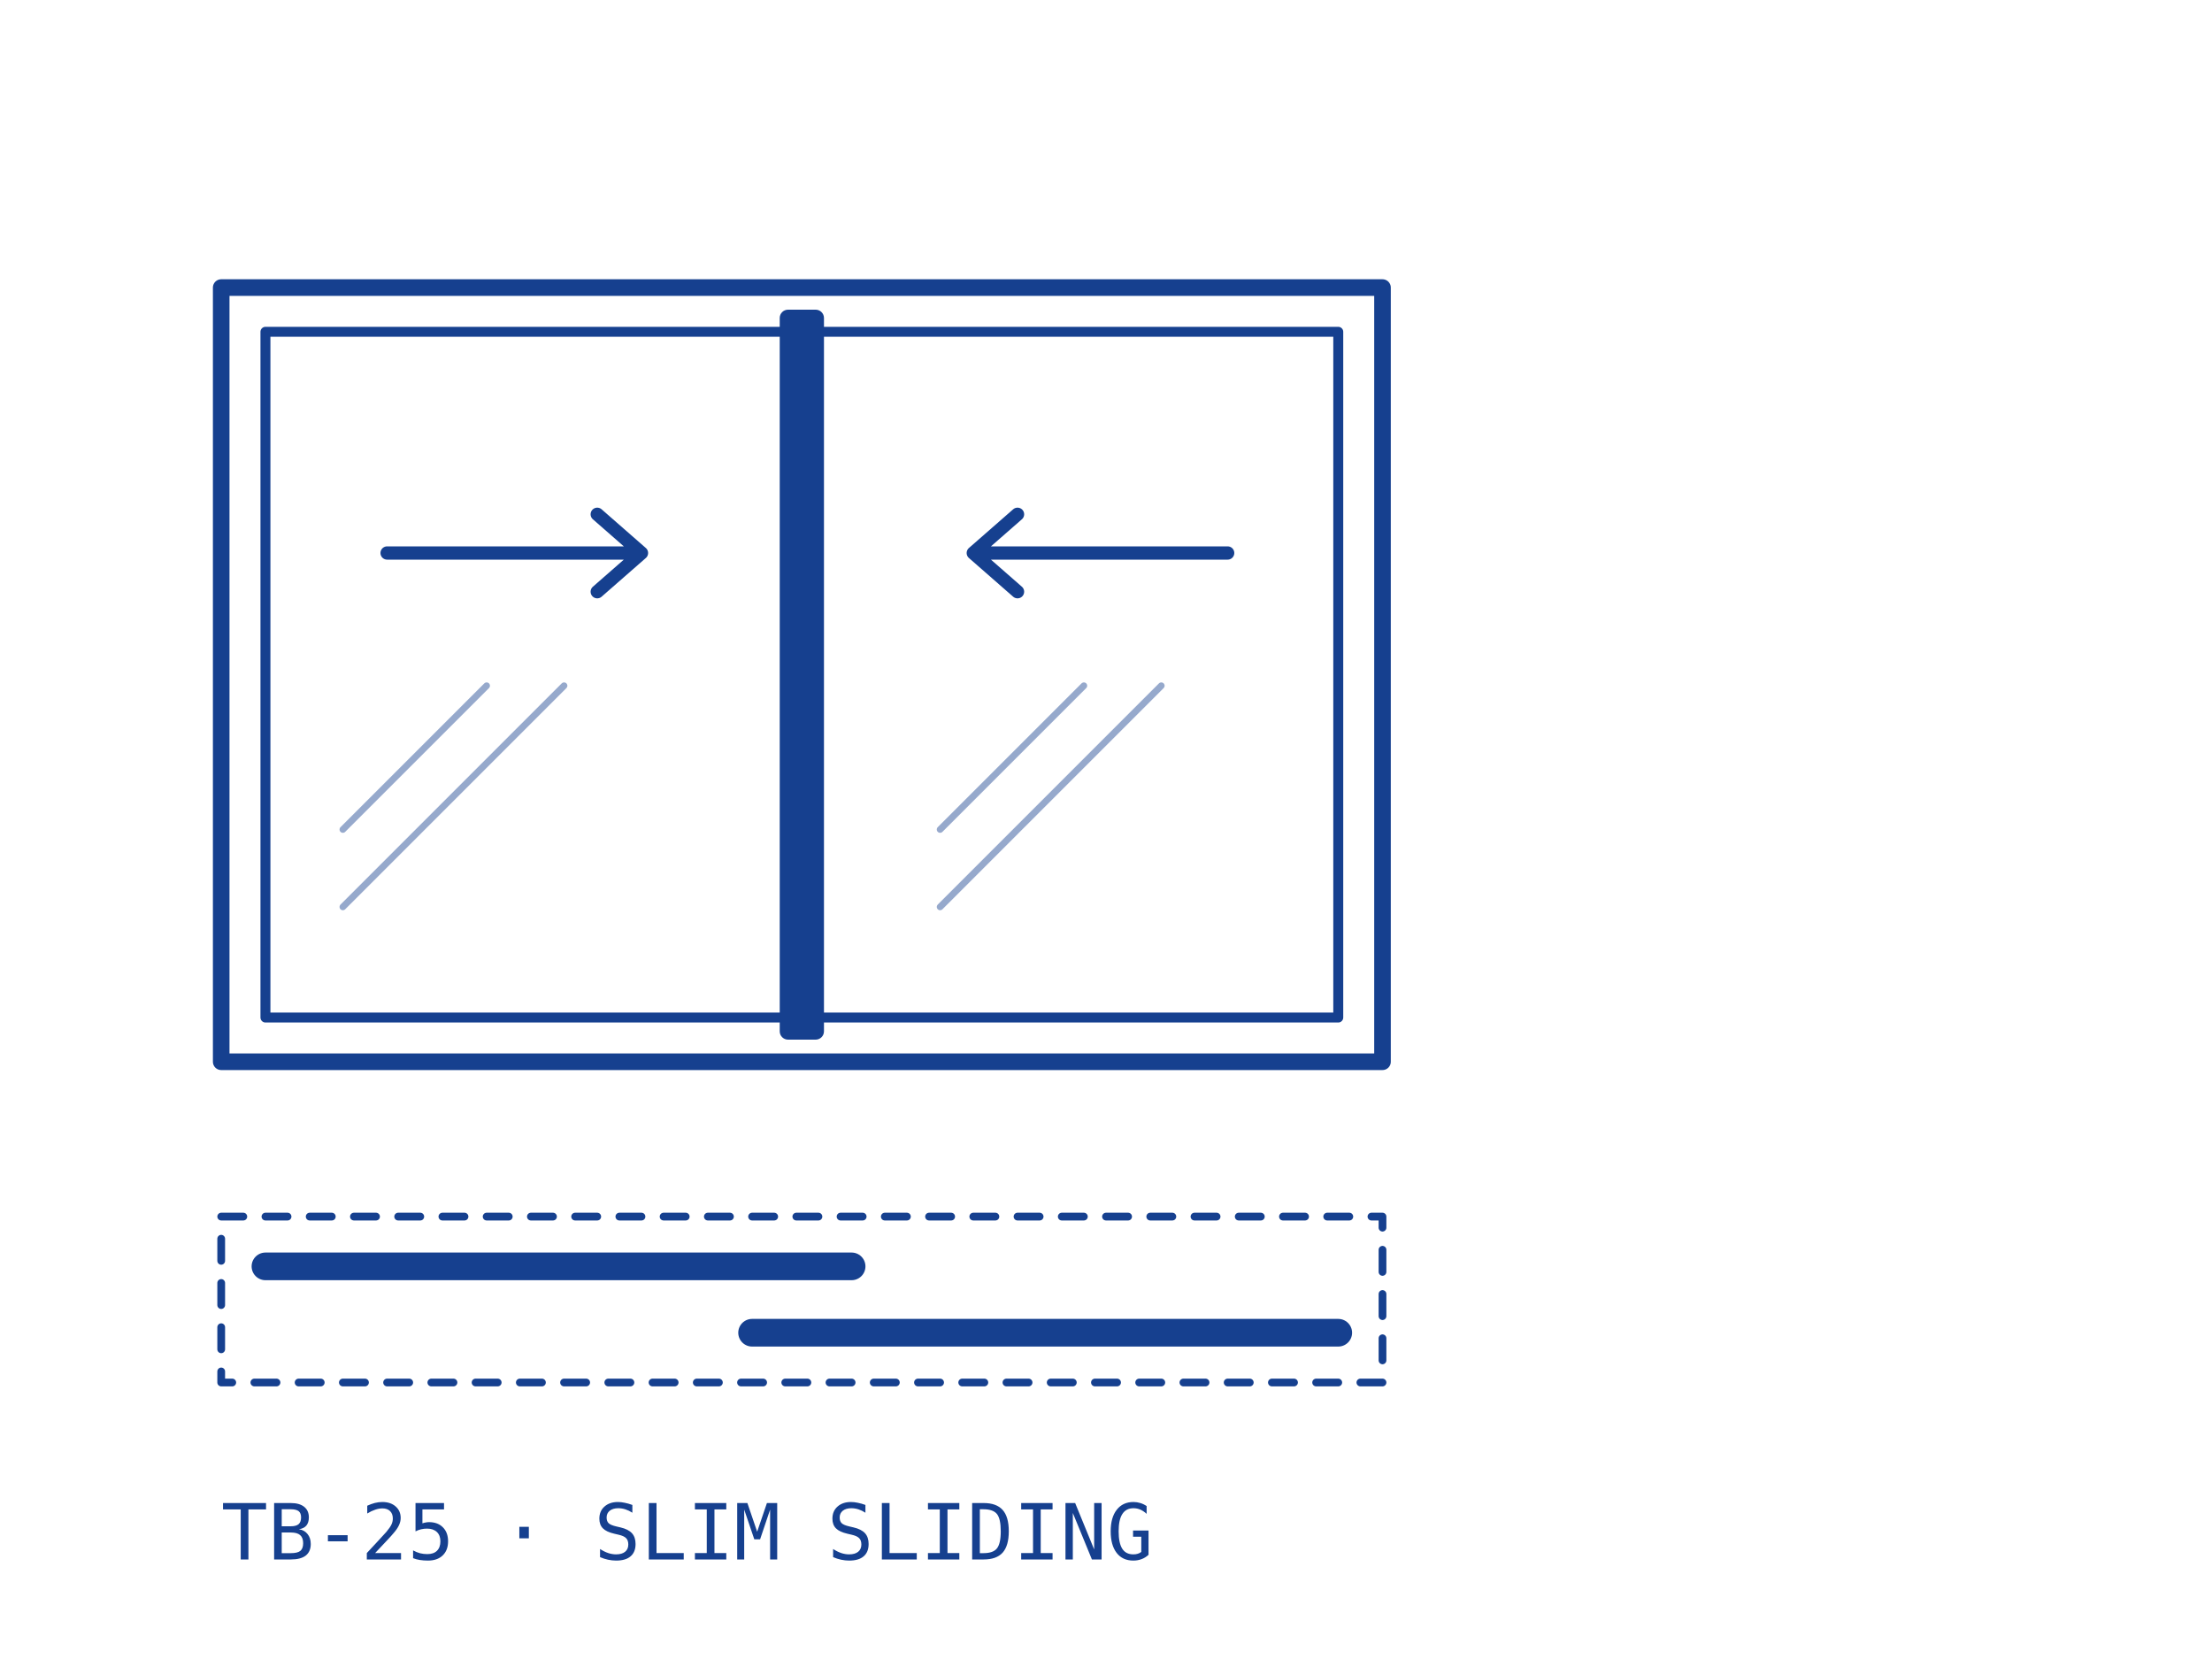
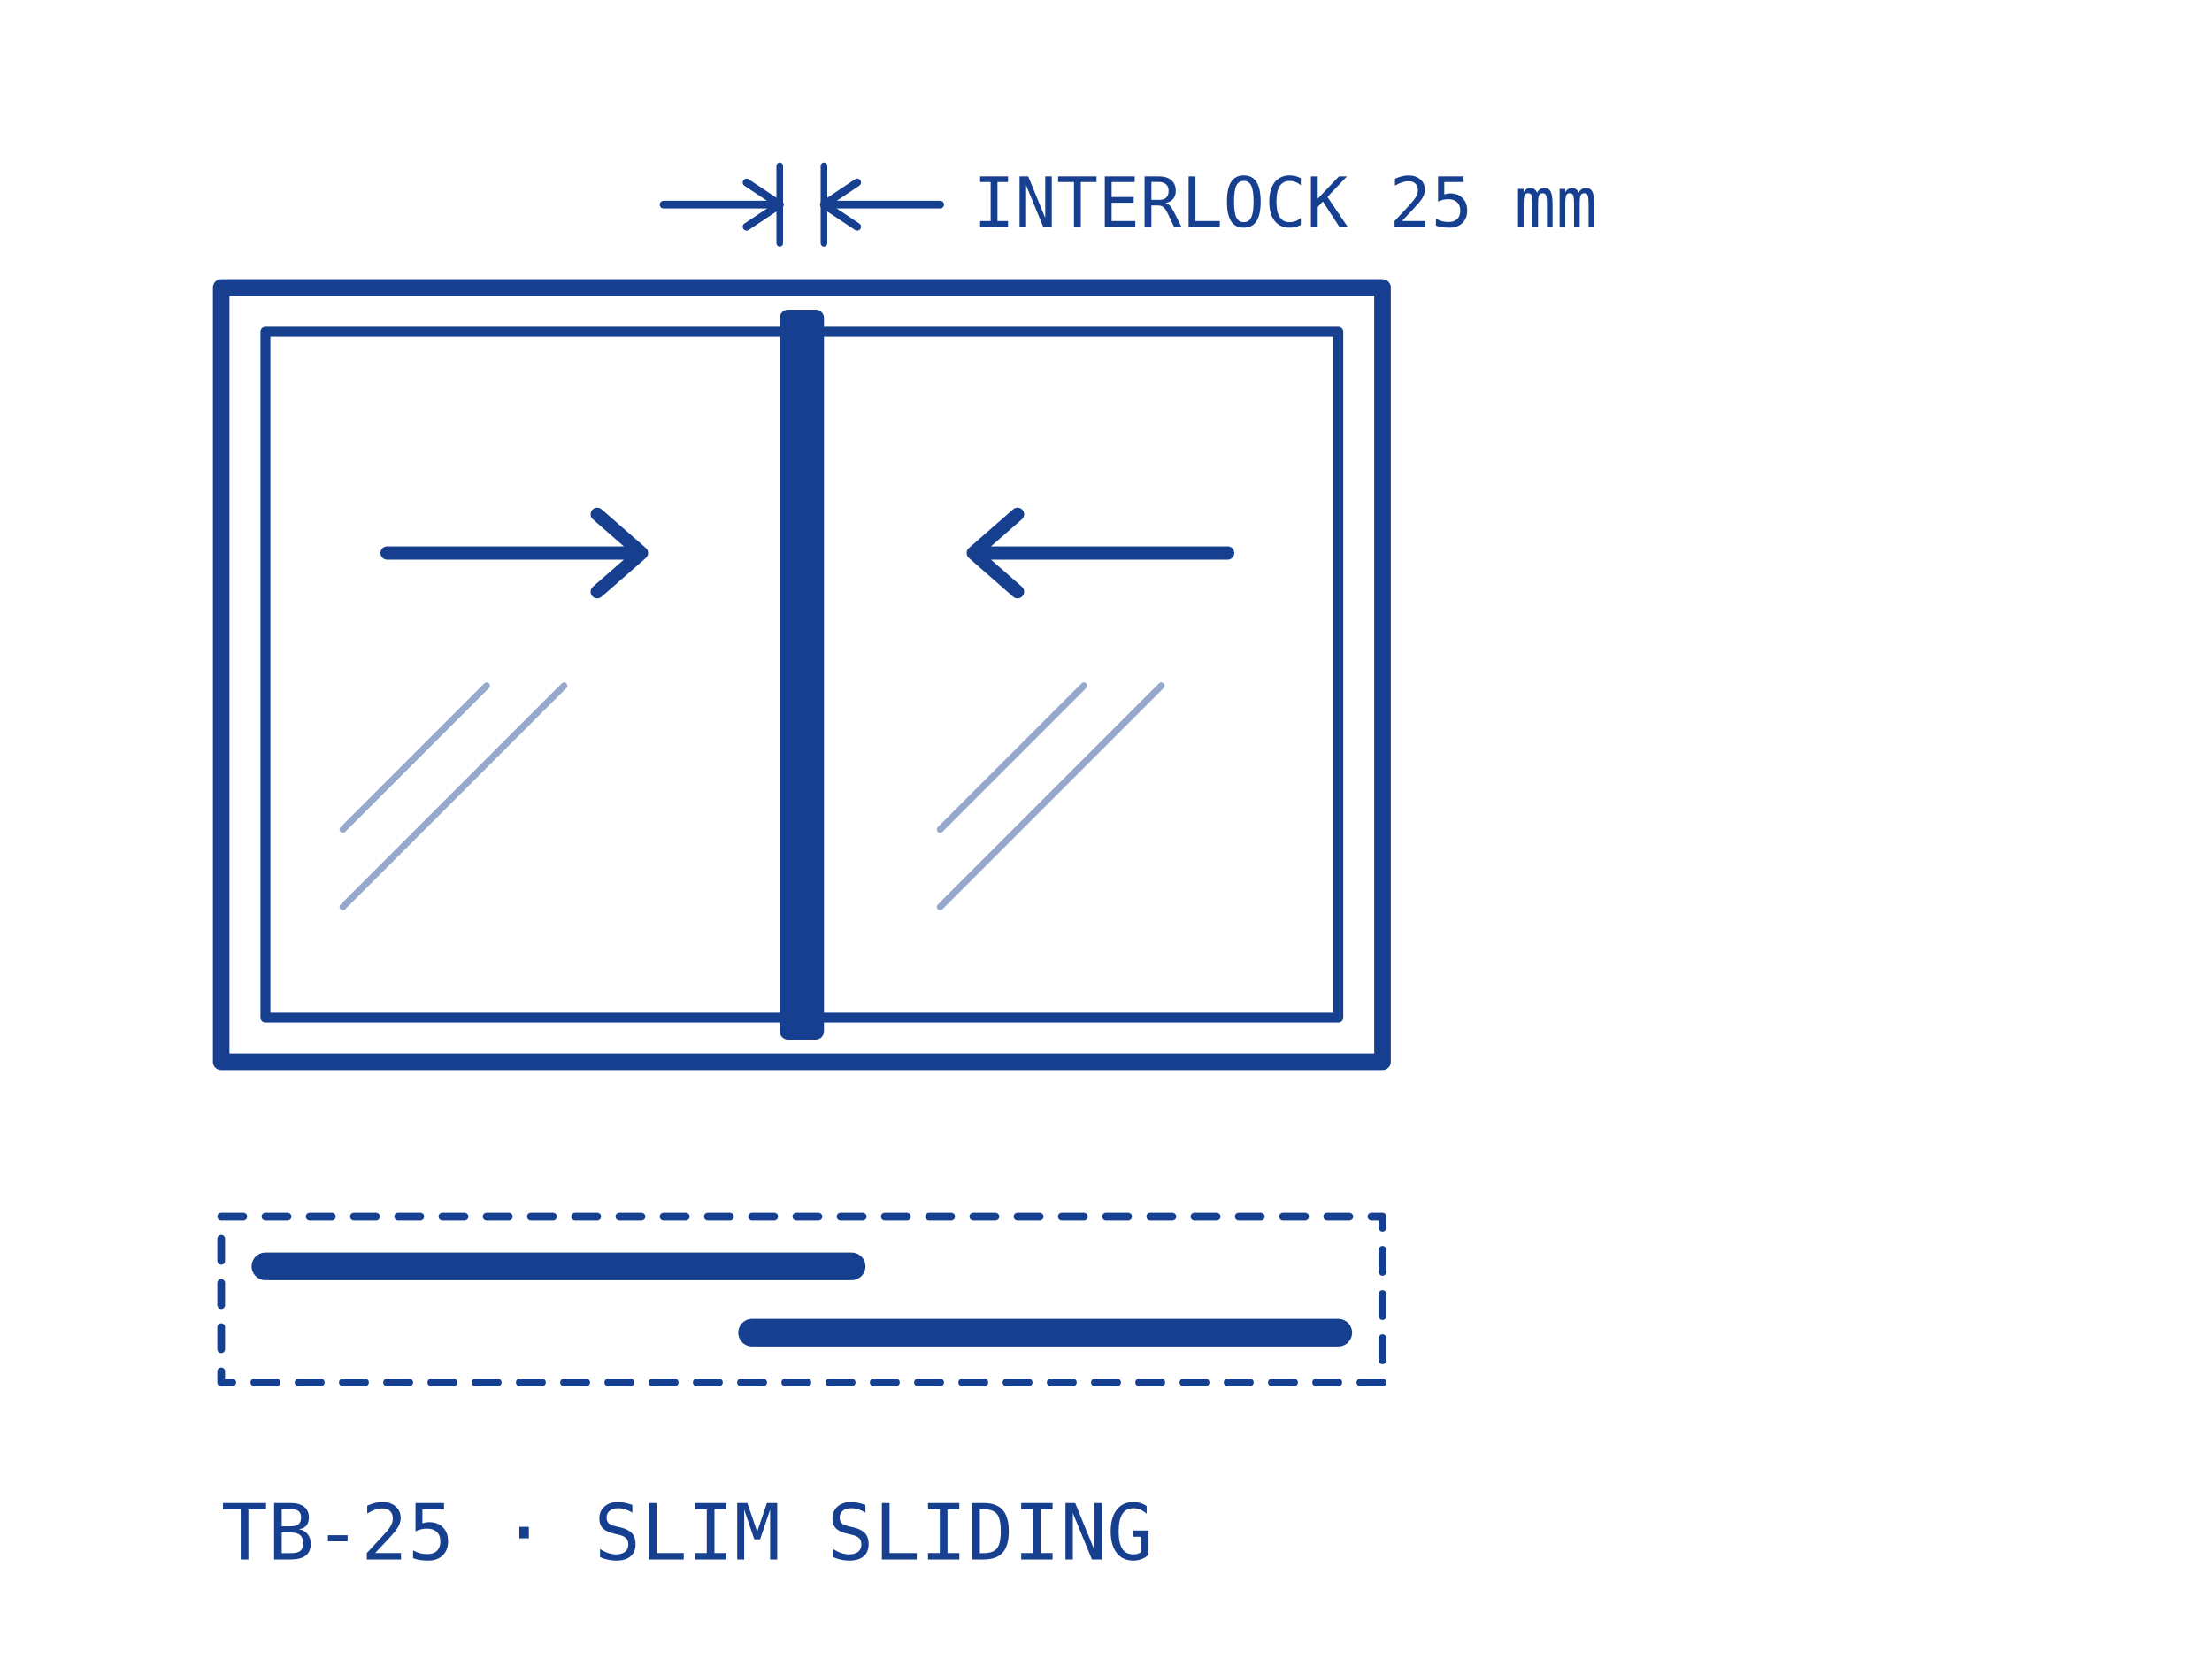
<svg xmlns="http://www.w3.org/2000/svg" viewBox="0 0 400 300" fill="none" stroke="#16408f" stroke-linecap="round" stroke-linejoin="round">
  <rect x="40" y="52" width="210" height="140" stroke-width="3" />
  <rect x="48" y="60" width="194" height="124" stroke-width="1.8" />
  <rect x="141" y="56" width="8" height="132" fill="#16408f" stroke="none" rx="1.5" />
+   <path d="M141 44V30M149 44V30" stroke-width="1.2" />
+   <path d="M120 37h21M170 37h-21" stroke-width="1.4" />
+   <path d="M135 33l6 4-6 4M155 33l-6 4 6 4" stroke-width="1.4" />
+   <text x="176" y="41" font-family="monospace" font-size="12.5" fill="#16408f" stroke="none">INTERLOCK 25 mm</text>
  <path d="M62 150l26-26M62 164l40-40M170 150l26-26M170 164l40-40" stroke-width="1.2" opacity=".45" />
  <path d="M70 100h46M108 93l8 7-8 7" stroke-width="2.4" />
  <path d="M222 100h-46M184 93l-8 7 8 7" stroke-width="2.4" />
  <rect x="40" y="220" width="210" height="30" stroke-width="1.4" stroke-dasharray="4 4" />
  <path d="M48 229h106" stroke-width="5" />
  <path d="M136 241h106" stroke-width="5" />
  <text x="40" y="282" font-family="monospace" font-size="14" fill="#16408f" stroke="none">TB-25 · SLIM SLIDING</text>
</svg>
